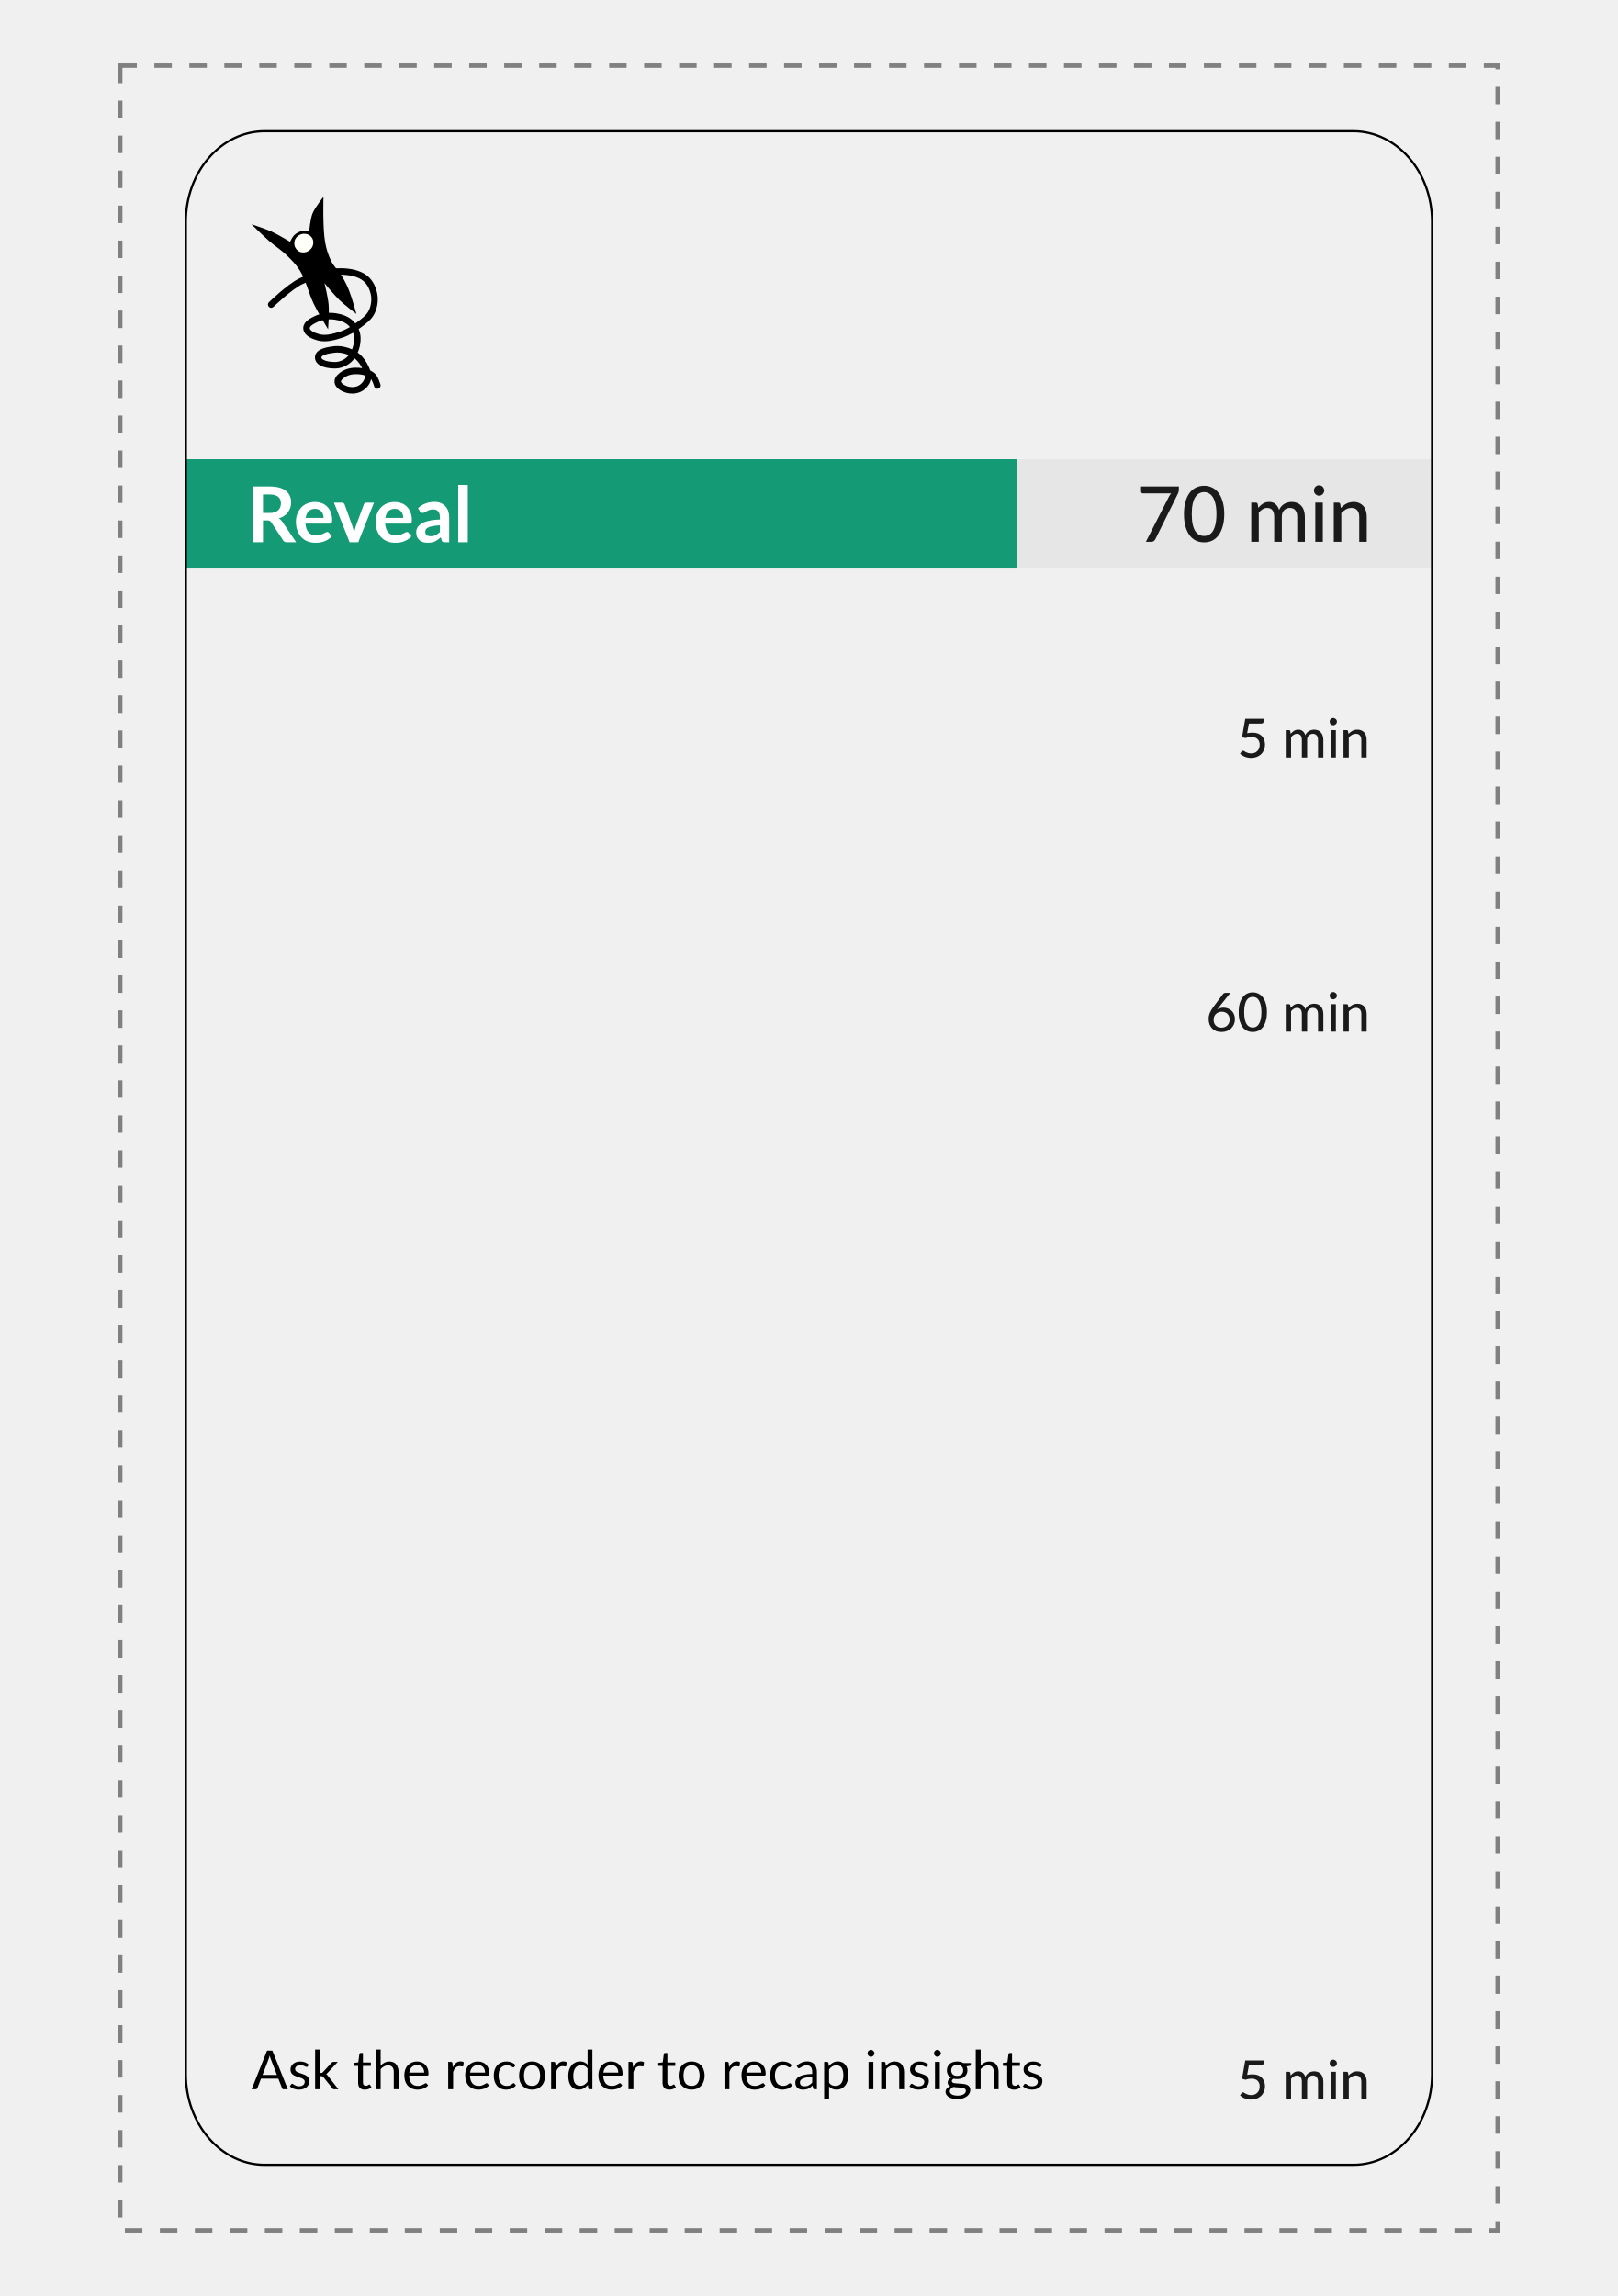
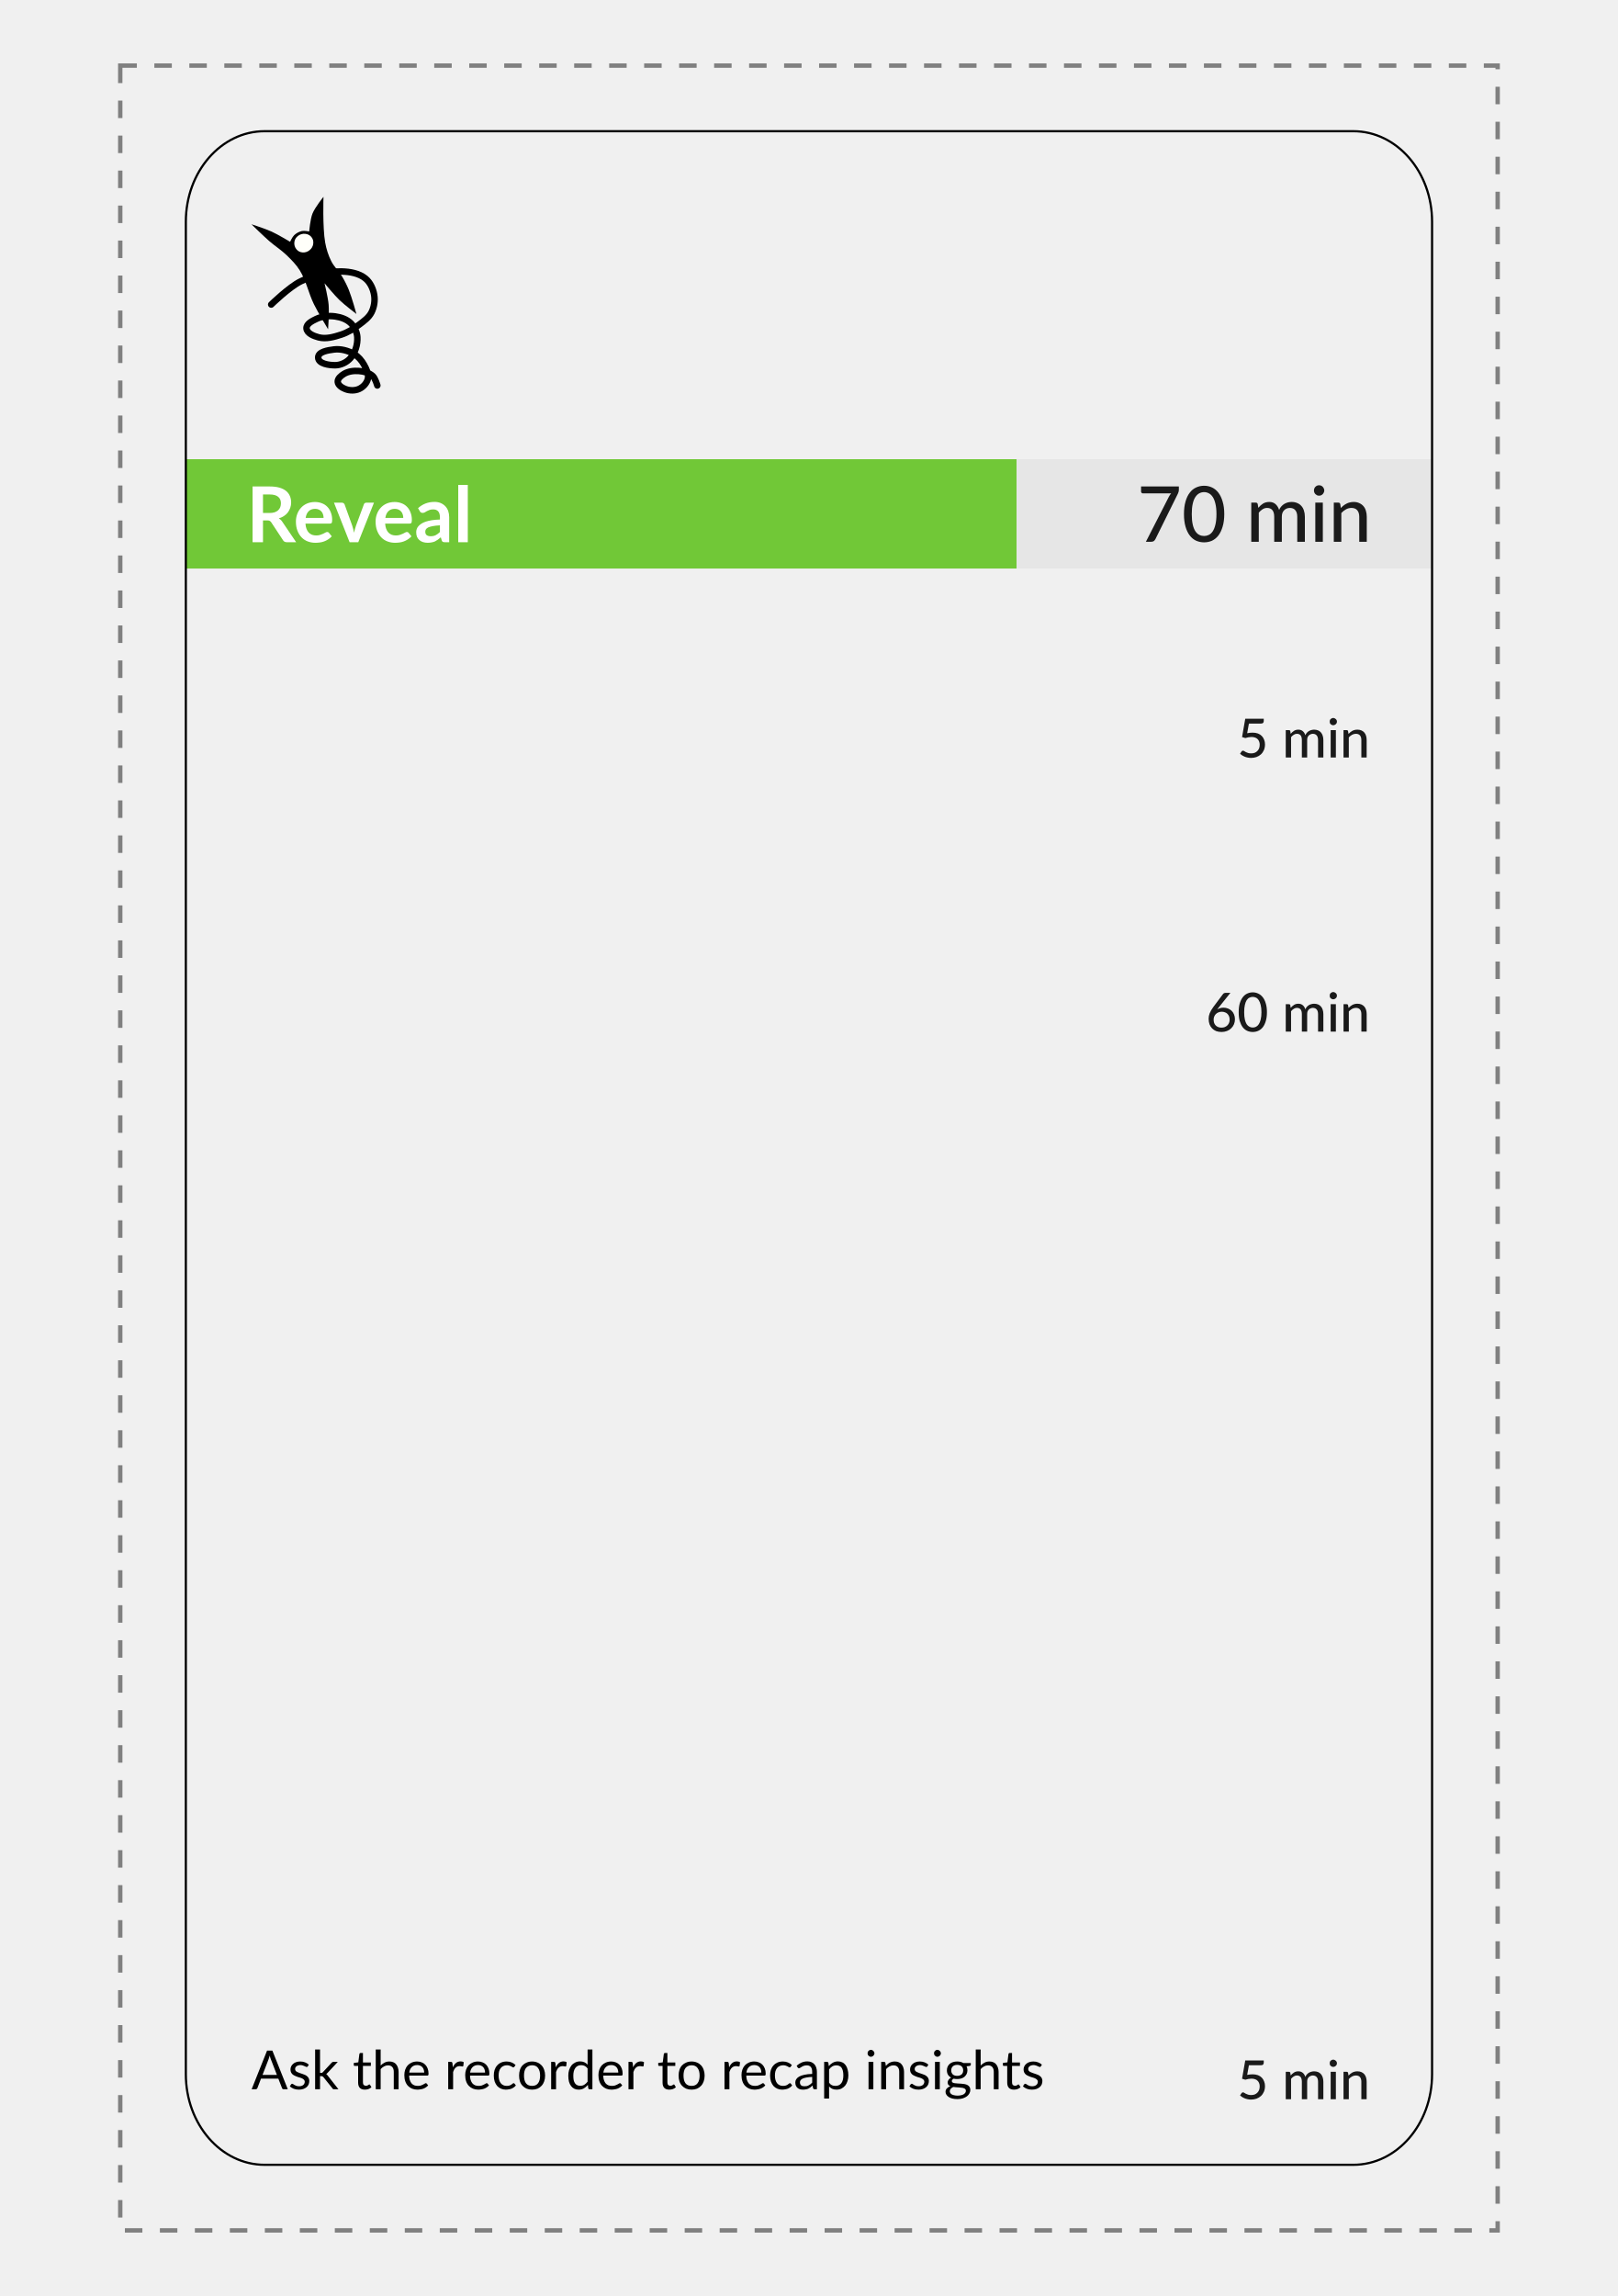
<svg xmlns="http://www.w3.org/2000/svg" xmlns:xlink="http://www.w3.org/1999/xlink" width="74mm" height="105mm" viewBox="0 0 262.205 372.047" id="svg2" version="1.1" enable-background="new">
  <defs id="defs4" />
  <g id="layer1" transform="translate(0,-680.315)" style="display:inline">
    <path style="fill:none;fill-rule:evenodd;stroke:#808080;stroke-width:0.709;stroke-linecap:butt;stroke-linejoin:miter;stroke-miterlimit:4;stroke-dasharray:2.835, 2.835;stroke-dashoffset:0;stroke-opacity:1" d="m 19.488,690.945 0,350.787 223.228,0 0,-350.787 z" id="path3350" transform="translate(4.3385302e-7,8.6660179e-6)" />
  </g>
  <g id="layer2" style="display:inline">
    <path style="fill:none;fill-opacity:1;stroke:none;stroke-width:0.709;stroke-miterlimit:4;stroke-dasharray:2.835, 2.835;stroke-dashoffset:0;stroke-opacity:1" d="m 42.884,21.259 c -7.071,0 -12.766,6.545 -12.766,14.674 l 0,38.477 201.969,0 0,-38.477 c 0,-8.129 -5.692,-14.674 -12.764,-14.674 l -176.439,0 z" id="rect4195-3" />
  </g>
  <g id="layer8" style="display:inline">
-     <rect style="display:inline;fill:#149a75;fill-opacity:1;stroke:none;stroke-width:1;stroke-miterlimit:4;stroke-dasharray:none;stroke-dashoffset:0;stroke-opacity:1" id="rect4178" width="134.646" height="17.717" x="30.118" y="74.409" />
+     <rect style="display:inline;fill:#71c837;fill-opacity:1;stroke:none;stroke-width:1;stroke-miterlimit:4;stroke-dasharray:none;stroke-dashoffset:0;stroke-opacity:1" id="rect4178" width="134.646" height="17.717" x="30.118" y="74.409" />
    <text xml:space="preserve" style="font-style:normal;font-weight:normal;font-size:11.25px;line-height:125%;font-family:sans-serif;letter-spacing:0px;word-spacing:0px;display:inline;fill:#000000;fill-opacity:1;stroke:none;stroke-width:1px;stroke-linecap:butt;stroke-linejoin:miter;stroke-opacity:1" x="39.935" y="87.861" id="text4180">
      <tspan id="tspan4182" x="39.935" y="87.861" style="font-style:normal;font-variant:normal;font-weight:bold;font-stretch:normal;font-size:12.5px;font-family:Lato;-inkscape-font-specification:'Lato Bold';fill:#ffffff">Reveal</tspan>
    </text>
    <rect y="74.409" x="164.764" height="17.717" width="67.323" id="rect4191" style="display:inline;fill:#e6e6e6;fill-opacity:1;stroke:none;stroke-width:1;stroke-miterlimit:4;stroke-dasharray:none;stroke-dashoffset:0;stroke-opacity:1" />
    <text xml:space="preserve" style="font-style:normal;font-weight:normal;font-size:12.5px;line-height:125%;font-family:sans-serif;letter-spacing:0px;word-spacing:0px;fill:#1a1a1a;fill-opacity:1;stroke:none;stroke-width:1px;stroke-linecap:butt;stroke-linejoin:miter;stroke-opacity:1" x="184.268" y="87.79" id="text4193">
      <tspan id="tspan4195" x="184.268" y="87.79" style="font-style:normal;font-variant:normal;font-weight:500;font-stretch:normal;font-size:12.5px;font-family:Lato;-inkscape-font-specification:'Lato Medium';fill:#1a1a1a">70 min</tspan>
    </text>
  </g>
  <g id="layer7">
    <path style="fill:none;fill-rule:evenodd;stroke:none;stroke-width:1px;stroke-linecap:butt;stroke-linejoin:miter;stroke-opacity:1" d="m 99.213,31.89 0,31.89 122.244,0 0,-31.89 z" id="path4300" />
    <flowRoot xml:space="preserve" style="font-style:normal;font-weight:normal;font-size:12.5px;line-height:125%;font-family:sans-serif;text-align:end;letter-spacing:0px;word-spacing:0px;text-anchor:end;fill:#000000;fill-opacity:1;stroke:none;stroke-width:1px;stroke-linecap:butt;stroke-linejoin:miter;stroke-opacity:1" id="flowRoot4271" transform="translate(-3.4125e-4,-2.155809)">
      <flowRegion id="flowRegion4273">
        <use x="0" y="0" xlink:href="#path4300" id="use4275" width="100%" height="100%" />
      </flowRegion>
      <flowPara style="font-style:normal;font-variant:normal;font-weight:bold;font-stretch:normal;font-size:13.375px;font-family:Roboto;-inkscape-font-specification:'Roboto Bold';text-align:end;text-anchor:end" id="flowPara4277">Discovery &amp; Action Dialog</flowPara>
    </flowRoot>
  </g>
  <g id="layer6" style="display:inline">
    <path style="fill:none;fill-rule:evenodd;stroke:none;stroke-width:1px;stroke-linecap:butt;stroke-linejoin:miter;stroke-opacity:1" d="m 40.748,31.89 0,31.89 53.15,0 0,-31.89 z" id="path4213" />
    <g transform="matrix(0.7710913,0,0,0.7710913,-63.51968,4.570361)" id="layer13">
      <g id="g4728">
        <path style="fill:none;fill-opacity:1;stroke:#000000;stroke-width:1.365;stroke-linecap:round;stroke-linejoin:miter;stroke-miterlimit:4;stroke-dasharray:none;stroke-opacity:1" d="m 139.379,58.067 c 0,0 3.827,-3.722 6.189,-4.866 2.668,-1.292 5.683,-2.155 8.646,-2.079 1.724,0.044 3.624,0.376 4.961,1.465 1.011,0.823 1.623,2.164 1.843,3.449 0.209,1.225 -0.005,2.577 -0.567,3.685 -0.544,1.073 -1.591,1.827 -2.551,2.551 -1.165,0.879 -2.439,1.676 -3.827,2.126 -1.509,0.489 -3.191,0.973 -4.725,0.567 -1.023,-0.271 -2.485,-0.834 -2.551,-1.89 -0.06,-0.956 1.215,-1.571 2.079,-1.984 1.204,-0.576 2.648,-0.706 3.969,-0.52 1.173,0.165 2.411,0.591 3.26,1.417 0.773,0.752 1.306,1.853 1.37,2.929 0.093,1.556 -0.427,3.278 -1.465,4.441 -0.774,0.868 -2.003,1.457 -3.166,1.465 -1.311,0.008 -3.555,-0.296 -3.591,-1.606 -0.034,-1.239 2.078,-1.544 3.307,-1.701 1.425,-0.182 2.958,0.232 4.205,0.945 0.9,0.514 1.62,1.364 2.126,2.268 0.495,0.883 1.021,1.941 0.803,2.929 -0.2,0.906 -0.957,1.729 -1.795,2.126 -0.882,0.418 -2.019,0.4 -2.929,0.047 -0.686,-0.266 -1.548,-0.779 -1.606,-1.512 -0.055,-0.694 0.684,-1.287 1.276,-1.654 0.912,-0.566 2.088,-0.707 3.158,-0.628 1.026,0.076 2.139,0.356 2.906,1.042 0.552,0.494 0.976,1.996 0.976,1.996" id="path4719" />
        <path style="fill:#000000;fill-opacity:1;stroke:none;stroke-width:0.265px;stroke-linecap:butt;stroke-linejoin:miter;stroke-opacity:1" d="m 151.332,63.264 c 0,0 0.258,-3.454 0.114,-5.172 -0.128,-1.52 -0.861,-4.494 -0.861,-4.494 0,0 2.019,2.456 3.163,3.554 1.1,1.056 3.538,2.899 3.538,2.899 0,0 -0.934,-3.421 -1.598,-5.061 -0.392,-0.968 -0.867,-1.906 -1.404,-2.802 -0.68,-1.135 -1.697,-2.058 -2.29,-3.24 -0.616,-1.229 -1.036,-2.568 -1.276,-3.922 -0.559,-3.152 -0.353,-9.597 -0.353,-9.597 0,0 -1.792,2.223 -2.315,3.53 -0.473,1.18 -0.687,3.752 -0.687,3.752 0,0 -1.037,-0.197 -1.539,-0.086 -0.595,0.131 -1.168,0.444 -1.612,0.861 -0.399,0.375 -0.865,1.398 -0.865,1.398 0,0 -2.543,-1.533 -3.891,-2.146 -1.368,-0.621 -4.235,-1.54 -4.235,-1.54 0,0 2.422,2.378 3.697,3.496 1.202,1.054 2.573,1.911 3.721,3.024 1.002,0.971 2.005,1.979 2.74,3.166 1.355,2.187 1.844,4.812 2.977,7.122 0.886,1.808 2.977,5.256 2.977,5.256 z" id="path4721" />
        <path style="fill:#fffffa;fill-opacity:1;stroke:none;stroke-width:0.265px;stroke-linecap:butt;stroke-linejoin:miter;stroke-opacity:1" d="m 144.459,44.268 c 0.266,-0.479 0.775,-0.857 1.303,-1.002 0.503,-0.139 1.099,-0.072 1.554,0.184 0.401,0.225 0.731,0.642 0.852,1.086 0.133,0.488 0.048,1.063 -0.2,1.503 -0.263,0.466 -0.742,0.845 -1.253,1.002 -0.47,0.144 -1.035,0.112 -1.47,-0.117 -0.438,-0.23 -0.793,-0.679 -0.935,-1.153 -0.145,-0.482 -0.094,-1.063 0.15,-1.503 z" id="path4723" />
      </g>
    </g>
  </g>
  <g id="layer5" style="display:inline">
    <rect style="fill:none;fill-opacity:1;stroke:#000000;stroke-width:0.354;stroke-miterlimit:4;stroke-dasharray:none;stroke-dashoffset:0;stroke-opacity:1" id="rect4187" width="201.969" height="329.528" x="30.118" y="21.26" ry="14.674" rx="12.764" />
  </g>
  <g id="layer9" style="display:inline">
    <text xml:space="preserve" style="font-style:normal;font-weight:normal;font-size:12.5px;line-height:125%;font-family:sans-serif;letter-spacing:0px;word-spacing:0px;fill:#000000;fill-opacity:1;stroke:none;stroke-width:1px;stroke-linecap:butt;stroke-linejoin:miter;stroke-opacity:1" x="-62.225" y="132.692" id="text6165">
      <tspan id="tspan6167" x="-62.225" y="132.692" />
    </text>
    <path style="fill:none;fill-rule:evenodd;stroke:none;stroke-width:1px;stroke-linecap:butt;stroke-linejoin:miter;stroke-opacity:1" d="m 40.748,102.756 0,237.402 143.504,0 0,-237.402 -143.504,0" id="path4245" />
    <flowRoot xml:space="preserve" style="font-style:normal;font-weight:normal;font-size:8.75px;line-height:125%;font-family:sans-serif;letter-spacing:0px;word-spacing:0px;fill:#000000;fill-opacity:1;stroke:none;stroke-width:1px;stroke-linecap:butt;stroke-linejoin:miter;stroke-opacity:1" id="flowRoot4251">
      <flowRegion id="flowRegion4253">
        <use x="0" y="0" xlink:href="#path4245" id="use4255" width="100%" height="100%" />
      </flowRegion>
      <flowPara id="flowPara4257" style="font-style:normal;font-variant:normal;font-weight:bold;font-stretch:normal;font-family:Roboto;-inkscape-font-specification:'Roboto Bold';fill:#8a8a8a;fill-opacity:1">Invitation &amp; Steps</flowPara>
      <flowPara style="font-style:normal;font-variant:normal;font-weight:normal;font-stretch:normal;font-size:8.75px;font-family:Lato;-inkscape-font-specification:Lato;fill:#1a1a1a;fill-opacity:1" id="flowPara4672">State the purpose of the initiative being discussed and the DAD and invite brief round-robin introductions </flowPara>
    </flowRoot>
    <text xml:space="preserve" style="font-style:normal;font-weight:normal;font-size:8.75px;line-height:125%;font-family:sans-serif;letter-spacing:0px;word-spacing:0px;fill:#000000;fill-opacity:1;stroke:none;stroke-width:1px;stroke-linecap:butt;stroke-linejoin:miter;stroke-opacity:1" x="93.898" y="183.547" id="text4267">
      <tspan id="tspan4269" x="93.898" y="183.547" />
    </text>
    <text xml:space="preserve" style="font-style:normal;font-weight:normal;font-size:8.75px;line-height:125%;font-family:sans-serif;letter-spacing:0px;word-spacing:0px;fill:#000000;fill-opacity:1;stroke:none;stroke-width:1px;stroke-linecap:butt;stroke-linejoin:miter;stroke-opacity:1" x="40.75" y="338.547" id="text4752">
      <tspan id="tspan4754" x="40.75" y="338.547" style="font-style:normal;font-variant:normal;font-weight:normal;font-stretch:normal;font-size:8.75px;font-family:Lato;-inkscape-font-specification:Lato">Ask the recorder to recap insights</tspan>
    </text>
  </g>
  <g id="layer4" style="display:inline">
    <text id="text4227" y="122.749" x="200.497" style="font-style:normal;font-weight:normal;font-size:8.75px;line-height:125%;font-family:sans-serif;letter-spacing:0px;word-spacing:0px;fill:#1a1a1a;fill-opacity:1;stroke:none;stroke-width:1px;stroke-linecap:butt;stroke-linejoin:miter;stroke-opacity:1" xml:space="preserve">
      <tspan style="font-style:normal;font-variant:normal;font-weight:500;font-stretch:normal;font-family:Lato;-inkscape-font-specification:'Lato Medium';fill:#1a1a1a" y="122.749" x="200.497" id="tspan4229">5 min</tspan>
    </text>
    <text id="text4231" y="167.16" x="195.421" style="font-style:normal;font-weight:normal;font-size:8.75px;line-height:125%;font-family:sans-serif;letter-spacing:0px;word-spacing:0px;fill:#1a1a1a;fill-opacity:1;stroke:none;stroke-width:1px;stroke-linecap:butt;stroke-linejoin:miter;stroke-opacity:1" xml:space="preserve">
      <tspan style="font-style:normal;font-variant:normal;font-weight:500;font-stretch:normal;font-family:Lato;-inkscape-font-specification:'Lato Medium';fill:#1a1a1a" y="167.16" x="195.421" id="tspan4233">60 min</tspan>
    </text>
    <path style="fill:none;fill-rule:evenodd;stroke:none;stroke-width:1px;stroke-linecap:butt;stroke-linejoin:miter;stroke-opacity:1" d="m 194.882,102.756 0,237.402 26.575,0 0,-237.402 z" id="path4239" />
    <text xml:space="preserve" style="font-style:normal;font-weight:normal;font-size:8.75px;line-height:125%;font-family:sans-serif;letter-spacing:0px;word-spacing:0px;fill:#1a1a1a;fill-opacity:1;stroke:none;stroke-width:1px;stroke-linecap:butt;stroke-linejoin:miter;stroke-opacity:1" x="200.497" y="340.157" id="text4424">
      <tspan id="tspan4426" x="200.497" y="340.157" style="font-style:normal;font-variant:normal;font-weight:500;font-stretch:normal;font-family:Lato;-inkscape-font-specification:'Lato Medium';fill:#1a1a1a">5 min</tspan>
    </text>
  </g>
  <g id="layer10" style="display:inline">
    <text xml:space="preserve" style="font-style:normal;font-weight:normal;font-size:8.75px;line-height:125%;font-family:sans-serif;letter-spacing:0px;word-spacing:0px;fill:#000000;fill-opacity:1;stroke:none;stroke-width:1px;stroke-linecap:butt;stroke-linejoin:miter;stroke-opacity:1" x="-129.401" y="187.139" id="text4392">
      <tspan id="tspan4394" x="-129.401" y="187.139" />
    </text>
    <path style="fill:none;fill-rule:evenodd;stroke:none;stroke-width:1px;stroke-linecap:butt;stroke-linejoin:miter;stroke-opacity:1" d="m 40.748,122.547 0,217.61 180.709,0 0,-217.61 z" id="path4429" />
    <flowRoot xml:space="preserve" style="font-style:normal;font-weight:normal;font-size:8.75px;line-height:125%;font-family:sans-serif;letter-spacing:0px;word-spacing:0px;fill:#000000;fill-opacity:1;stroke:none;stroke-width:1px;stroke-linecap:butt;stroke-linejoin:miter;stroke-opacity:1" id="flowRoot4431" transform="translate(0,35)">
      <flowRegion id="flowRegion4433">
        <use x="0" y="0" xlink:href="#path4429" id="use4435" width="100%" height="100%" />
      </flowRegion>
      <flowPara style="line-height:140%" id="flowPara4760">Ask the 7 questions one by one:</flowPara>
      <flowPara id="flowPara4632" style="line-height:155%">1. How do you know the problem is exists?</flowPara>
      <flowPara id="flowPara4634" style="line-height:155%">2. How do you contribute the solution?</flowPara>
      <flowPara id="flowPara4636" style="line-height:155%">3. What prevents you from doing this or taking these actions all the time?</flowPara>
      <flowPara id="flowPara4638" style="line-height:155%">4. Do you know anybody who is able to frequently solve the problem and overcome barriers? What made their success possible?</flowPara>
      <flowPara id="flowPara4642" style="line-height:155%">5. Do you have any ideas?</flowPara>
      <flowPara id="flowPara4644" style="line-height:155%">6. What needs to be done to make it happen? Any volunteers?</flowPara>
      <flowPara id="flowPara4648" style="line-height:155%">7. Who else needs to be involved?</flowPara>
    </flowRoot>
  </g>
  <text xml:space="preserve" style="font-style:normal;font-weight:normal;font-size:8.75px;line-height:125%;font-family:sans-serif;letter-spacing:0px;word-spacing:0px;fill:#000000;fill-opacity:1;stroke:none;stroke-width:1px;stroke-linecap:butt;stroke-linejoin:miter;stroke-opacity:1" x="293.096" y="257.142" id="text4321">
    <tspan id="tspan4323" x="293.096" y="257.142" />
  </text>
</svg>
